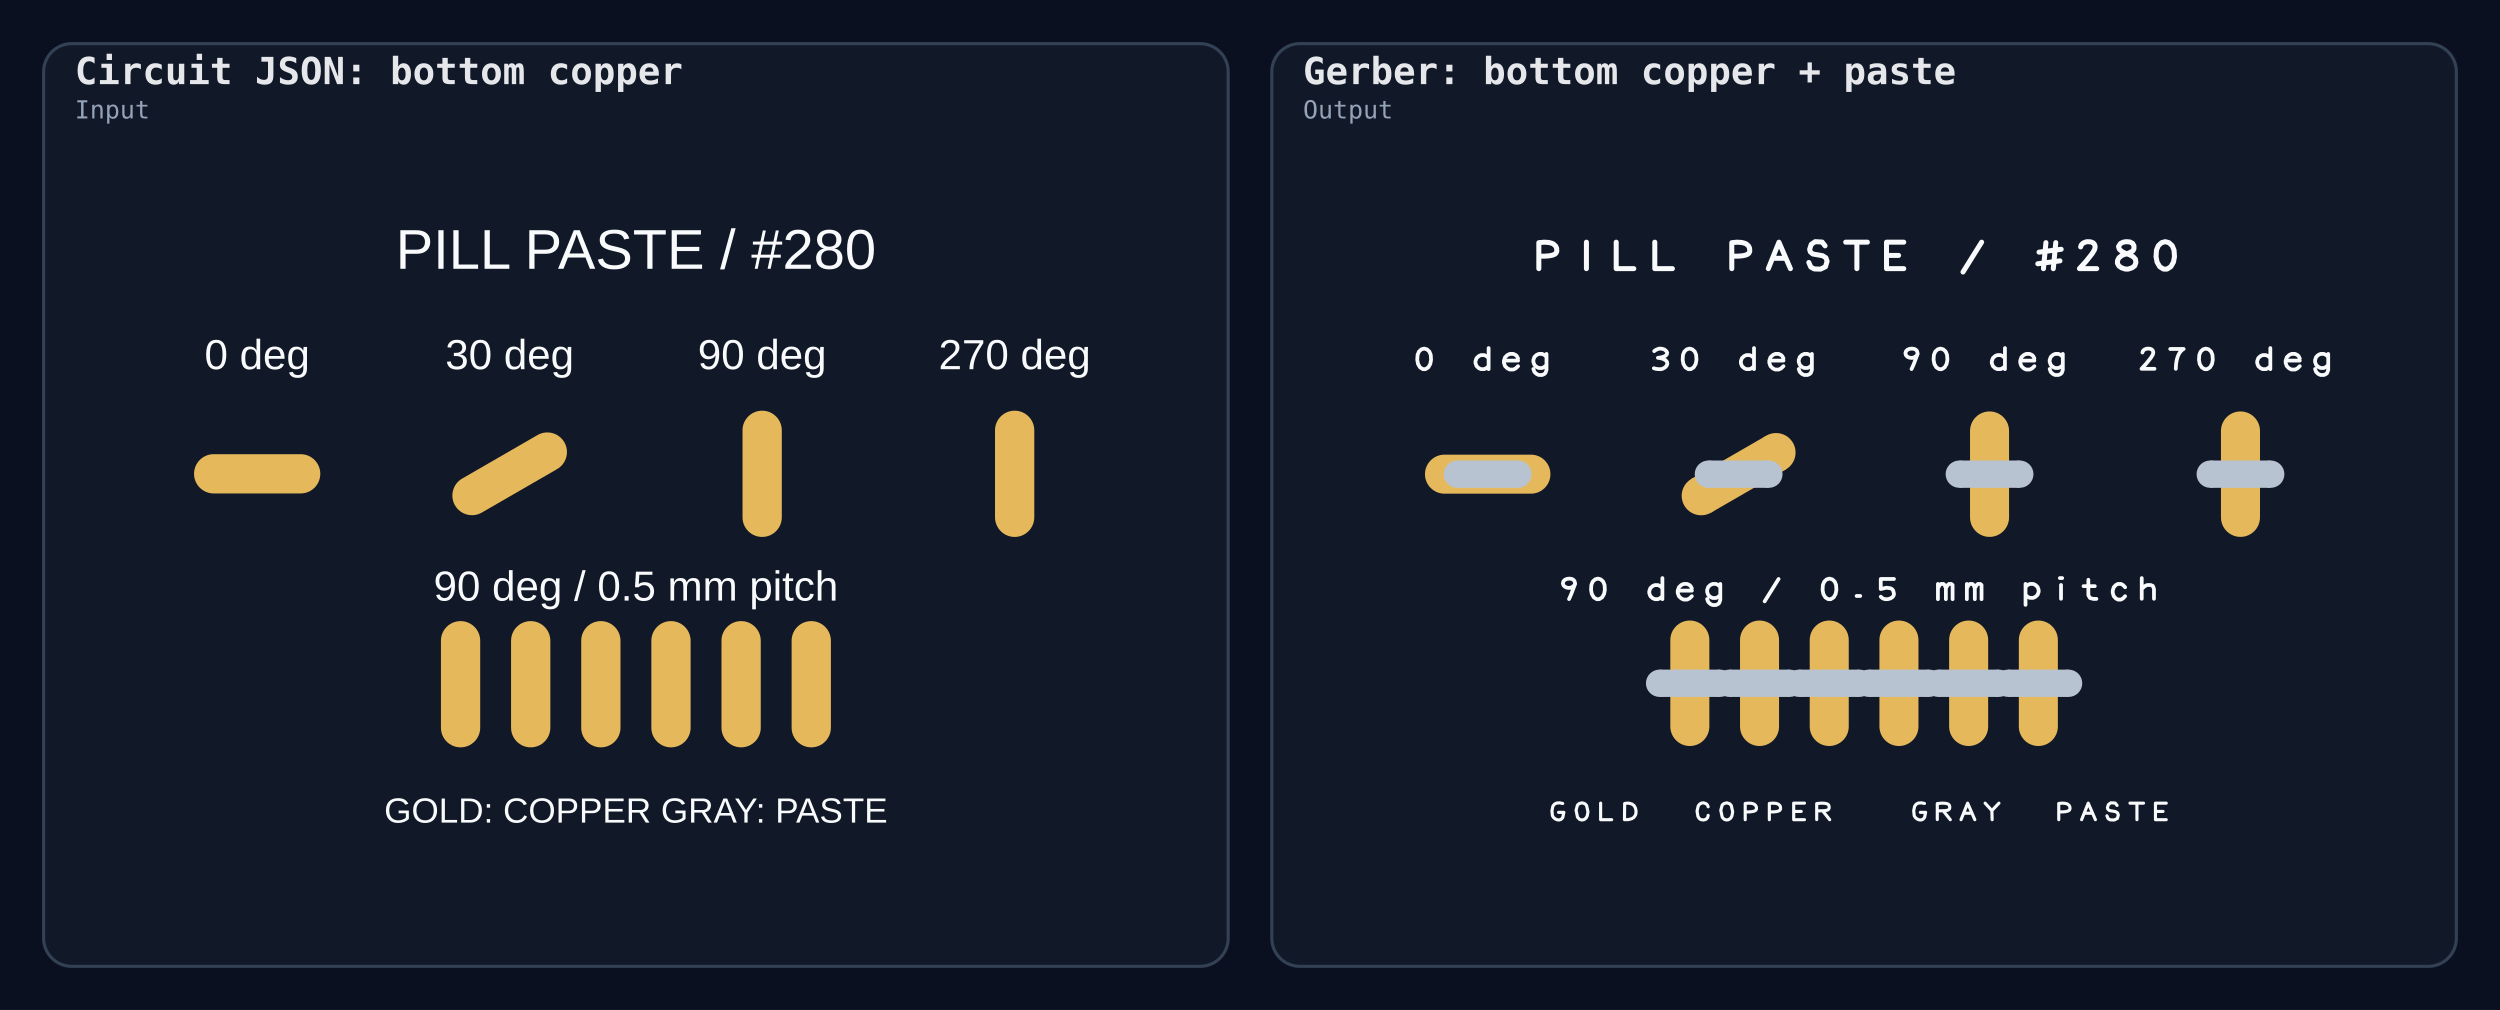
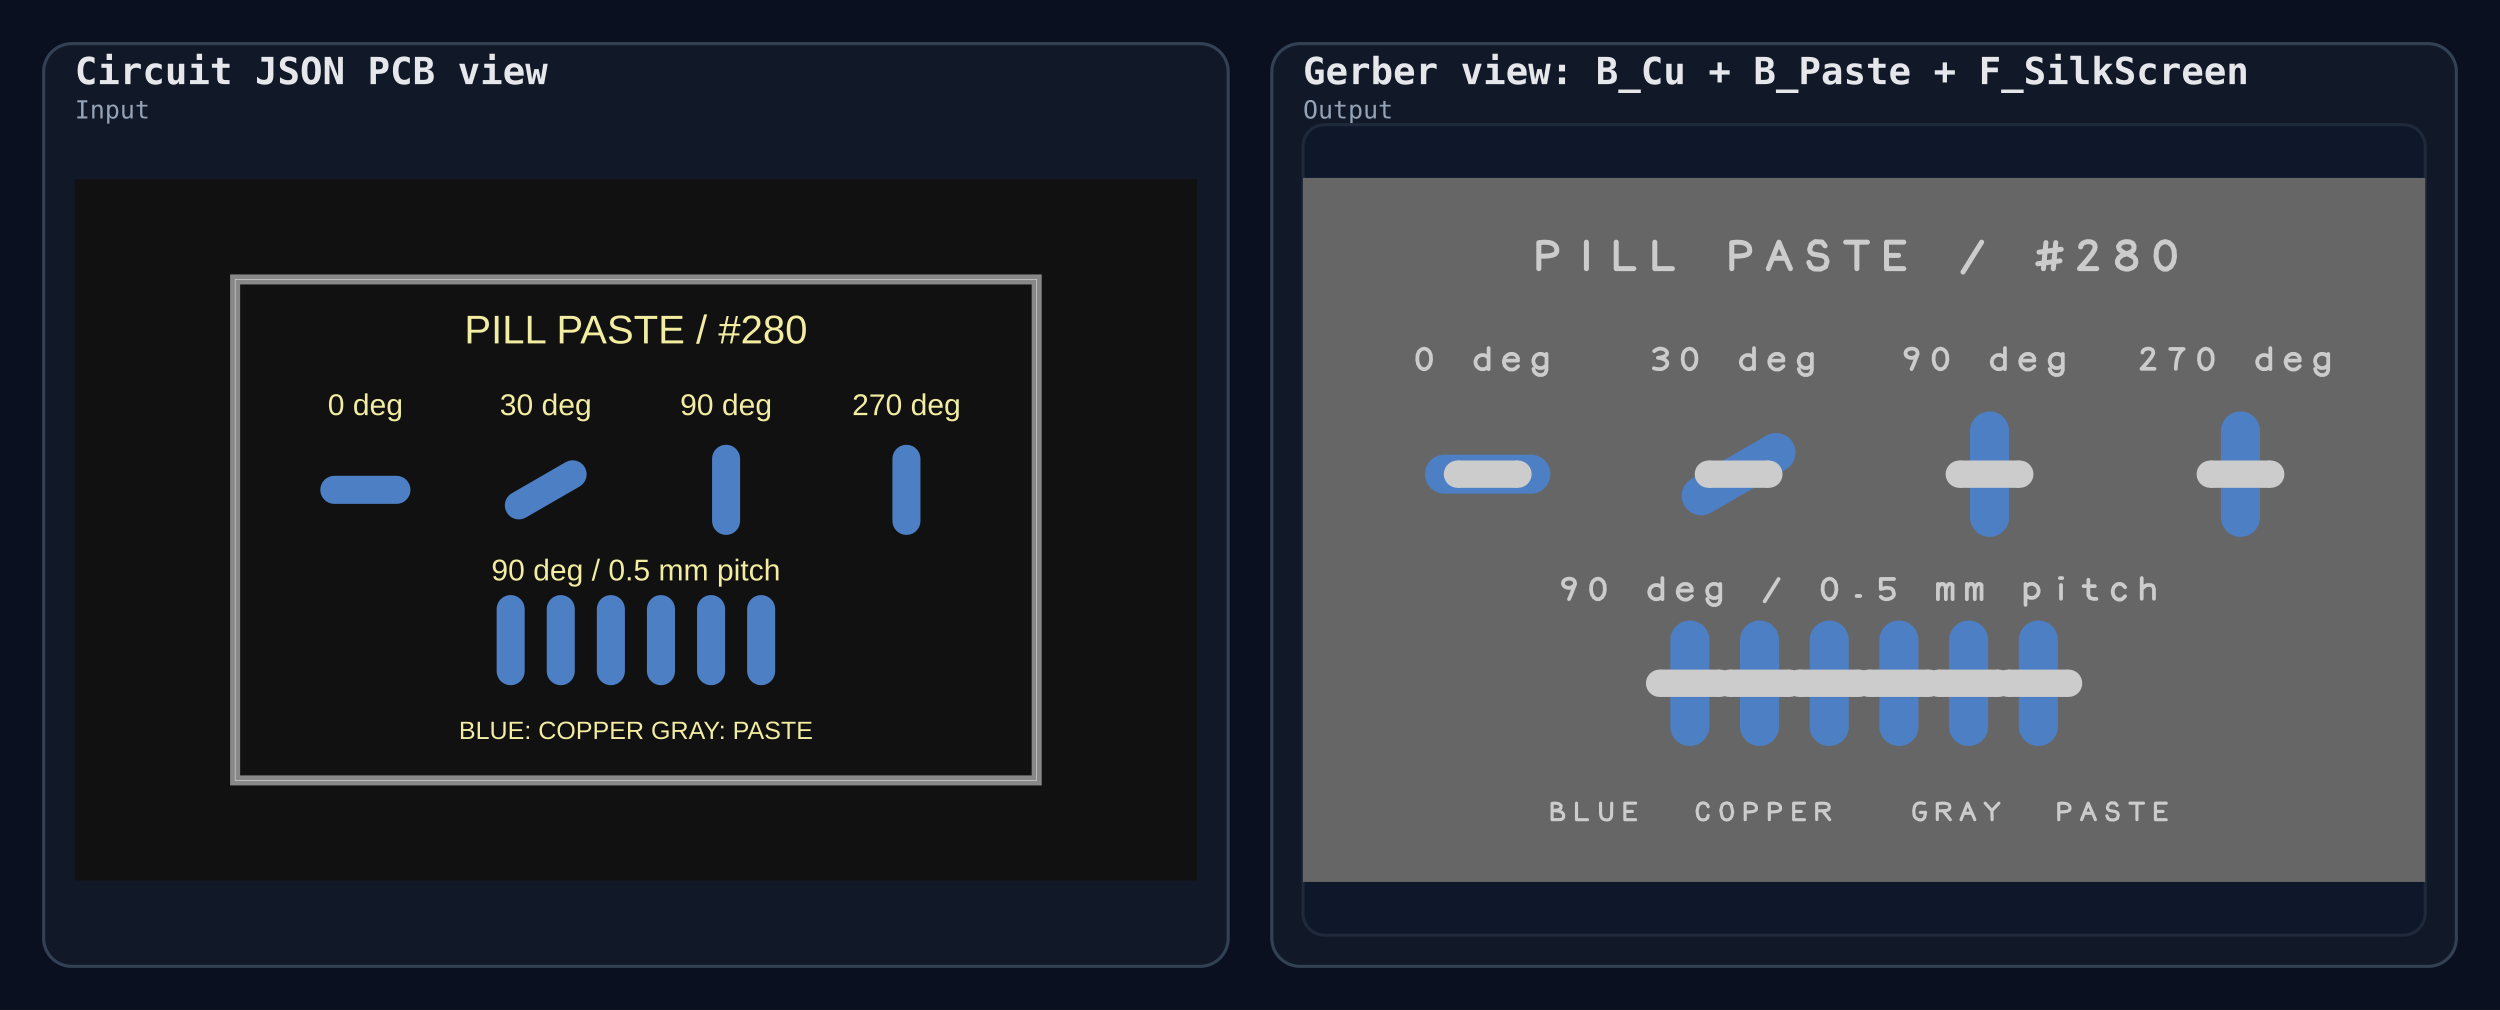
<svg xmlns="http://www.w3.org/2000/svg" xmlns:xlink="http://www.w3.org/1999/xlink" version="1.1" viewBox="0 0 1604 648" width="1604" height="648">
  <defs>
-     <style>.snapshot-label { font: 600 24px ui-monospace, SFMono-Regular, Menlo, monospace; fill: #e5e7eb; }.snapshot-subtitle { font: 500 16px ui-monospace, SFMono-Regular, Menlo, monospace; fill: #94a3b8; }</style>
+     <style>.snapshot-label { font: 600 24px ui-monospace, SFMono-Regular, Menlo, monospace; fill: #e5e7eb; }.snapshot-subtitle { font: 500 16px ui-monospace, SFMono-Regular, Menlo, monospace; fill: #94a3b8; }.snapshot-message { font: 500 21px ui-monospace, SFMono-Regular, Menlo, monospace; fill: #f8fafc; }</style>
  </defs>
  <rect x="0" y="0" width="1604" height="648" fill="#0b1020" />
  <rect x="28" y="28" width="760" height="592" rx="18" fill="#111827" stroke="#334155" stroke-width="2" />
  <rect x="816" y="28" width="760" height="592" rx="18" fill="#111827" stroke="#334155" stroke-width="2" />
-   <text x="48" y="54" class="snapshot-label">Circuit JSON: bottom copper</text>
-   <text x="836" y="54" class="snapshot-label">Gerber: bottom copper + paste</text>
+   <text x="48" y="54" class="snapshot-label">Circuit JSON PCB view</text>
+   <text x="836" y="54" class="snapshot-label">Gerber view: B_Cu + B_Paste + F_SilkScreen</text>
  <text x="48" y="76" class="snapshot-subtitle">Input</text>
  <text x="836" y="76" class="snapshot-subtitle">Output</text>
  <svg x="48" y="80" width="720" height="520" preserveAspectRatio="xMidYMid meet" viewBox="0 0 800 500">
    <style />
-     <rect class="boundary" x="0" y="0" fill="#111827" width="800" height="500" data-type="pcb_background" data-pcb-layer="global" />
-     <rect class="pcb-pad" fill="#e6b85c" x="85" y="196" width="90" height="28" rx="14" ry="14" data-type="pcb_smtpad" data-pcb-layer="bottom" />
-     <rect class="pcb-pad" fill="#e6b85c" x="-45" y="-14" width="90" height="28" rx="14" ry="14" data-type="pcb_smtpad" data-pcb-layer="bottom" transform="translate(310 210) rotate(-30)" />
-     <rect class="pcb-pad" fill="#e6b85c" x="-45" y="-14" width="90" height="28" rx="14" ry="14" data-type="pcb_smtpad" data-pcb-layer="bottom" transform="translate(490 210) rotate(-90)" />
-     <rect class="pcb-pad" fill="#e6b85c" x="-45" y="-14" width="90" height="28" rx="14" ry="14" data-type="pcb_smtpad" data-pcb-layer="bottom" transform="translate(670 210) rotate(-270)" />
-     <rect class="pcb-pad" fill="#e6b85c" x="-45" y="-14" width="90" height="28" rx="14" ry="14" data-type="pcb_smtpad" data-pcb-layer="bottom" transform="translate(275 360) rotate(-90)" />
-     <rect class="pcb-pad" fill="#e6b85c" x="-45" y="-14" width="90" height="28" rx="14" ry="14" data-type="pcb_smtpad" data-pcb-layer="bottom" transform="translate(325 360) rotate(-90)" />
-     <rect class="pcb-pad" fill="#e6b85c" x="-45" y="-14" width="90" height="28" rx="14" ry="14" data-type="pcb_smtpad" data-pcb-layer="bottom" transform="translate(375 360) rotate(-90)" />
-     <rect class="pcb-pad" fill="#e6b85c" x="-45" y="-14" width="90" height="28" rx="14" ry="14" data-type="pcb_smtpad" data-pcb-layer="bottom" transform="translate(425 360) rotate(-90)" />
-     <rect class="pcb-pad" fill="#e6b85c" x="-45" y="-14" width="90" height="28" rx="14" ry="14" data-type="pcb_smtpad" data-pcb-layer="bottom" transform="translate(475 360) rotate(-90)" />
-     <rect class="pcb-pad" fill="#e6b85c" x="-45" y="-14" width="90" height="28" rx="14" ry="14" data-type="pcb_smtpad" data-pcb-layer="bottom" transform="translate(525 360) rotate(-90)" />
-     <text x="0" y="0" dx="0" dy="0" fill="#f8fafc" font-family="Arial, sans-serif" font-size="40" text-anchor="middle" dominant-baseline="central" transform="matrix(1,0,0,1,400,50)" class="pcb-silkscreen-text pcb-silkscreen-top" data-pcb-silkscreen-text-id="null" stroke="none" data-type="pcb_silkscreen_text" data-pcb-layer="top">PILL PASTE / #280</text>
-     <text x="0" y="0" dx="0" dy="0" fill="#f8fafc" font-family="Arial, sans-serif" font-size="25" text-anchor="middle" dominant-baseline="central" transform="matrix(1,0,0,1,400,450)" class="pcb-silkscreen-text pcb-silkscreen-top" data-pcb-silkscreen-text-id="null" stroke="none" data-type="pcb_silkscreen_text" data-pcb-layer="top">GOLD: COPPER   GRAY: PASTE</text>
-     <text x="0" y="0" dx="0" dy="0" fill="#f8fafc" font-family="Arial, sans-serif" font-size="30" text-anchor="middle" dominant-baseline="central" transform="matrix(1,0,0,1,130,125)" class="pcb-silkscreen-text pcb-silkscreen-top" data-pcb-silkscreen-text-id="null" stroke="none" data-type="pcb_silkscreen_text" data-pcb-layer="top">0 deg</text>
-     <text x="0" y="0" dx="0" dy="0" fill="#f8fafc" font-family="Arial, sans-serif" font-size="30" text-anchor="middle" dominant-baseline="central" transform="matrix(1,0,0,1,310,125)" class="pcb-silkscreen-text pcb-silkscreen-top" data-pcb-silkscreen-text-id="null" stroke="none" data-type="pcb_silkscreen_text" data-pcb-layer="top">30 deg</text>
-     <text x="0" y="0" dx="0" dy="0" fill="#f8fafc" font-family="Arial, sans-serif" font-size="30" text-anchor="middle" dominant-baseline="central" transform="matrix(1,0,0,1,490,125)" class="pcb-silkscreen-text pcb-silkscreen-top" data-pcb-silkscreen-text-id="null" stroke="none" data-type="pcb_silkscreen_text" data-pcb-layer="top">90 deg</text>
-     <text x="0" y="0" dx="0" dy="0" fill="#f8fafc" font-family="Arial, sans-serif" font-size="30" text-anchor="middle" dominant-baseline="central" transform="matrix(1,0,0,1,670,125)" class="pcb-silkscreen-text pcb-silkscreen-top" data-pcb-silkscreen-text-id="null" stroke="none" data-type="pcb_silkscreen_text" data-pcb-layer="top">270 deg</text>
-     <text x="0" y="0" dx="0" dy="0" fill="#f8fafc" font-family="Arial, sans-serif" font-size="30" text-anchor="middle" dominant-baseline="central" transform="matrix(1,0,0,1,400,290)" class="pcb-silkscreen-text pcb-silkscreen-top" data-pcb-silkscreen-text-id="null" stroke="none" data-type="pcb_silkscreen_text" data-pcb-layer="top">90 deg / 0.5 mm pitch</text>
+     <rect class="boundary" x="0" y="0" fill="#111111" width="800" height="500" data-type="pcb_background" data-pcb-layer="global" />
+     <rect class="pcb-boundary" fill="none" stroke="#fff" stroke-width="0.3" x="114.286" y="71.429" width="571.429" height="357.143" data-type="pcb_boundary" data-pcb-layer="global" />
+     <path class="pcb-board" d="M 114.286 428.571 L 685.714 428.571 L 685.714 71.429 L 114.286 71.429 Z" fill="none" stroke="rgba(255, 255, 255, 0.5)" stroke-width="7.143" data-type="pcb_board" data-pcb-layer="board" />
+     <rect class="pcb-pad" fill="rgb(77, 127, 196)" x="175" y="211.429" width="64.286" height="20" rx="10" ry="10" data-type="pcb_smtpad" data-pcb-layer="bottom" />
+     <rect class="pcb-pad" fill="rgb(77, 127, 196)" x="-32.143" y="-10" width="64.286" height="20" rx="10" ry="10" data-type="pcb_smtpad" data-pcb-layer="bottom" transform="translate(335.7143 221.4286) rotate(-30)" />
+     <rect class="pcb-pad" fill="rgb(77, 127, 196)" x="-32.143" y="-10" width="64.286" height="20" rx="10" ry="10" data-type="pcb_smtpad" data-pcb-layer="bottom" transform="translate(464.2857 221.4286) rotate(-90)" />
+     <rect class="pcb-pad" fill="rgb(77, 127, 196)" x="-32.143" y="-10" width="64.286" height="20" rx="10" ry="10" data-type="pcb_smtpad" data-pcb-layer="bottom" transform="translate(592.8571 221.4286) rotate(-270)" />
+     <rect class="pcb-pad" fill="rgb(77, 127, 196)" x="-32.143" y="-10" width="64.286" height="20" rx="10" ry="10" data-type="pcb_smtpad" data-pcb-layer="bottom" transform="translate(310.7143 328.5714) rotate(-90)" />
+     <rect class="pcb-pad" fill="rgb(77, 127, 196)" x="-32.143" y="-10" width="64.286" height="20" rx="10" ry="10" data-type="pcb_smtpad" data-pcb-layer="bottom" transform="translate(346.4286 328.5714) rotate(-90)" />
+     <rect class="pcb-pad" fill="rgb(77, 127, 196)" x="-32.143" y="-10" width="64.286" height="20" rx="10" ry="10" data-type="pcb_smtpad" data-pcb-layer="bottom" transform="translate(382.1429 328.5714) rotate(-90)" />
+     <rect class="pcb-pad" fill="rgb(77, 127, 196)" x="-32.143" y="-10" width="64.286" height="20" rx="10" ry="10" data-type="pcb_smtpad" data-pcb-layer="bottom" transform="translate(417.8571 328.5714) rotate(-90)" />
+     <rect class="pcb-pad" fill="rgb(77, 127, 196)" x="-32.143" y="-10" width="64.286" height="20" rx="10" ry="10" data-type="pcb_smtpad" data-pcb-layer="bottom" transform="translate(453.5714 328.5714) rotate(-90)" />
+     <rect class="pcb-pad" fill="rgb(77, 127, 196)" x="-32.143" y="-10" width="64.286" height="20" rx="10" ry="10" data-type="pcb_smtpad" data-pcb-layer="bottom" transform="translate(489.2857 328.5714) rotate(-90)" />
+     <text x="0" y="0" dx="0" dy="0" fill="#f2eda1" font-family="Arial, sans-serif" font-size="28.571" text-anchor="middle" dominant-baseline="central" transform="matrix(1,0,0,1,400,107.1429)" class="pcb-silkscreen-text pcb-silkscreen-top" data-pcb-silkscreen-text-id="null" stroke="none" data-type="pcb_silkscreen_text" data-pcb-layer="top">PILL PASTE / #280</text>
+     <text x="0" y="0" dx="0" dy="0" fill="#f2eda1" font-family="Arial, sans-serif" font-size="17.857" text-anchor="middle" dominant-baseline="central" transform="matrix(1,0,0,1,400,392.8571)" class="pcb-silkscreen-text pcb-silkscreen-top" data-pcb-silkscreen-text-id="null" stroke="none" data-type="pcb_silkscreen_text" data-pcb-layer="top">BLUE: COPPER   GRAY: PASTE</text>
+     <text x="0" y="0" dx="0" dy="0" fill="#f2eda1" font-family="Arial, sans-serif" font-size="21.429" text-anchor="middle" dominant-baseline="central" transform="matrix(1,0,0,1,207.1429,160.7143)" class="pcb-silkscreen-text pcb-silkscreen-top" data-pcb-silkscreen-text-id="null" stroke="none" data-type="pcb_silkscreen_text" data-pcb-layer="top">0 deg</text>
+     <text x="0" y="0" dx="0" dy="0" fill="#f2eda1" font-family="Arial, sans-serif" font-size="21.429" text-anchor="middle" dominant-baseline="central" transform="matrix(1,0,0,1,335.7143,160.7143)" class="pcb-silkscreen-text pcb-silkscreen-top" data-pcb-silkscreen-text-id="null" stroke="none" data-type="pcb_silkscreen_text" data-pcb-layer="top">30 deg</text>
+     <text x="0" y="0" dx="0" dy="0" fill="#f2eda1" font-family="Arial, sans-serif" font-size="21.429" text-anchor="middle" dominant-baseline="central" transform="matrix(1,0,0,1,464.2857,160.7143)" class="pcb-silkscreen-text pcb-silkscreen-top" data-pcb-silkscreen-text-id="null" stroke="none" data-type="pcb_silkscreen_text" data-pcb-layer="top">90 deg</text>
+     <text x="0" y="0" dx="0" dy="0" fill="#f2eda1" font-family="Arial, sans-serif" font-size="21.429" text-anchor="middle" dominant-baseline="central" transform="matrix(1,0,0,1,592.8571,160.7143)" class="pcb-silkscreen-text pcb-silkscreen-top" data-pcb-silkscreen-text-id="null" stroke="none" data-type="pcb_silkscreen_text" data-pcb-layer="top">270 deg</text>
+     <text x="0" y="0" dx="0" dy="0" fill="#f2eda1" font-family="Arial, sans-serif" font-size="21.429" text-anchor="middle" dominant-baseline="central" transform="matrix(1,0,0,1,400,278.5714)" class="pcb-silkscreen-text pcb-silkscreen-top" data-pcb-silkscreen-text-id="null" stroke="none" data-type="pcb_silkscreen_text" data-pcb-layer="top">90 deg / 0.5 mm pitch</text>
  </svg>
+   <rect x="836" y="80" width="720" height="520" rx="14" fill="#0f172a" stroke="#1e293b" stroke-width="2" />
  <svg x="836" y="80" width="720" height="520" preserveAspectRatio="xMidYMid meet" viewBox="-4025 -2525 8050 5050" version="1.1" stroke-linecap="round" stroke-linejoin="round" stroke-width="0" fill-rule="evenodd">
    <defs>
      <rect x="-450" y="-140" width="900" height="280" rx="140" ry="140" id="rotated-pill-paste-280-bottom-B_Cu_pad-13" />
      <g id="rotated-pill-paste-280-bottom-B_Cu_pad-14">
        <polygon points="-198.468,-276.244 338.468,33.756 198.468,276.244 -338.468,-33.756" />
        <circle cx="-268.468" cy="-155" r="140" />
        <circle cx="268.468" cy="155" r="140" />
      </g>
      <rect x="-140" y="-450" width="280" height="900" rx="140" ry="140" id="rotated-pill-paste-280-bottom-B_Cu_pad-15" />
      <g id="rotated-pill-paste-280-bottom-B_Paste_pad-16">
        <rect x="-217" y="-98" width="434" height="196" />
        <circle cx="-217" cy="0" r="98" />
        <circle cx="217" cy="0" r="98" />
      </g>
    </defs>
-     <rect x="-4025" y="-2525" width="8050" height="5050" fill="#111827" />
+     <rect x="-4025" y="-2525" width="8050" height="5050" fill="#666666" />
    <g transform="scale(1,-1)">
-       <g id="rotated-pill-paste-280-bottom-B_Cu" fill="#e6b85c" stroke="#e6b85c">
+       <g id="rotated-pill-paste-280-bottom-B_Cu" fill="#4d7fc4" stroke="#4d7fc4">
        <use xlink:href="#rotated-pill-paste-280-bottom-B_Cu_pad-13" x="-2700" y="400" />
        <use xlink:href="#rotated-pill-paste-280-bottom-B_Cu_pad-14" x="-900" y="400" />
        <use xlink:href="#rotated-pill-paste-280-bottom-B_Cu_pad-15" x="900" y="400" />
        <use xlink:href="#rotated-pill-paste-280-bottom-B_Cu_pad-15" x="2700" y="400" />
        <use xlink:href="#rotated-pill-paste-280-bottom-B_Cu_pad-15" x="-1250" y="-1100" />
        <use xlink:href="#rotated-pill-paste-280-bottom-B_Cu_pad-15" x="-750" y="-1100" />
        <use xlink:href="#rotated-pill-paste-280-bottom-B_Cu_pad-15" x="-250" y="-1100" />
        <use xlink:href="#rotated-pill-paste-280-bottom-B_Cu_pad-15" x="250" y="-1100" />
        <use xlink:href="#rotated-pill-paste-280-bottom-B_Cu_pad-15" x="750" y="-1100" />
        <use xlink:href="#rotated-pill-paste-280-bottom-B_Cu_pad-15" x="1250" y="-1100" />
      </g>
-       <g id="rotated-pill-paste-280-bottom-B_Paste" fill="#b8c3d1" stroke="#b8c3d1">
+       <g id="rotated-pill-paste-280-bottom-B_Paste" fill="#cccccc" stroke="#cccccc">
        <use xlink:href="#rotated-pill-paste-280-bottom-B_Paste_pad-16" x="-2700" y="400" />
        <use xlink:href="#rotated-pill-paste-280-bottom-B_Paste_pad-16" x="-900" y="400" />
        <use xlink:href="#rotated-pill-paste-280-bottom-B_Paste_pad-16" x="900" y="400" />
        <use xlink:href="#rotated-pill-paste-280-bottom-B_Paste_pad-16" x="2700" y="400" />
        <use xlink:href="#rotated-pill-paste-280-bottom-B_Paste_pad-16" x="-1250" y="-1100" />
        <use xlink:href="#rotated-pill-paste-280-bottom-B_Paste_pad-16" x="-750" y="-1100" />
        <use xlink:href="#rotated-pill-paste-280-bottom-B_Paste_pad-16" x="-250" y="-1100" />
        <use xlink:href="#rotated-pill-paste-280-bottom-B_Paste_pad-16" x="250" y="-1100" />
        <use xlink:href="#rotated-pill-paste-280-bottom-B_Paste_pad-16" x="750" y="-1100" />
        <use xlink:href="#rotated-pill-paste-280-bottom-B_Paste_pad-16" x="1250" y="-1100" />
      </g>
-       <g id="rotated-pill-paste-280-bottom-F_SilkScreen" fill="#f8fafc" stroke="#f8fafc">
+       <g id="rotated-pill-paste-280-bottom-F_SilkScreen" fill="#cccccc" stroke="#cccccc">
        <path d="M -2333.221 1874.288 -2333.221 2060.539 -2295.006 2064.121 -2260.819 2061.882 -2238.59 2055.856 -2228.651 2050.986 -2212.798 2036.7 -2205.754 2021.356 -2204.158 1998.925 -2210.475 1984.823 -2220.334 1977.028 -2236.055 1970.778 -2258.792 1966.296 -2289.693 1963.805 -2329.914 1963.528 M -1991.869 2064.121 -1991.869 1874.288 M -1778.212 2064.121 -1778.212 1874.288 -1651.884 1874.288 M -1501.391 2064.121 -1501.391 1874.288 -1375.063 1874.288 M -949.117 1874.288 -949.117 2060.539 -910.902 2064.121 -876.715 2061.882 -854.486 2055.856 -844.547 2050.986 -828.694 2036.7 -821.65 2021.356 -820.054 1998.925 -826.371 1984.823 -836.23 1977.028 -851.951 1970.778 -874.688 1966.296 -905.589 1963.805 -945.81 1963.528 M -686.993 1874.288 -610.802 2064.121 -528.536 1874.288 M -648.567 1948.334 -570.659 1948.334 M -279.981 2037.987 -301.1 2065.106 -351.159 2067.812 -379.217 2048.282 -390.672 2012.449 -385.928 1994.756 -368.176 1979.474 -297.833 1967.151 -274.168 1952.584 -265.387 1927.389 -276.954 1887.985 -312.284 1870.86 -357.709 1872.135 -382.552 1886.029 -396.501 1918.706 M -131.985 2064.121 23.738 2064.121 M -51.811 2064.121 -51.811 1874.288 M 160.832 2064.121 160.832 1874.288 M 160.832 2064.121 284.563 2064.121 M 160.832 1969.205 247.444 1969.205 M 160.832 1874.288 284.563 1874.288 M 709.552 1850.13 843.126 2064.121 M 1304.376 2060.976 1286.718 1874.069 M 1375.01 2060.976 1357.352 1874.069 M 1254.933 1992.449 1413.858 2013.217 M 1246.104 1909.375 1405.029 1930.144 M 1553.429 2030.206 1557.688 2044.158 1570.274 2057.17 1590.901 2065.993 1604.139 2067.812 1627.044 2066.136 1644.226 2058.603 1653.621 2047.05 1656.996 2033.624 1656.772 2024.694 1652.739 2009.746 1635.234 1980.683 1591.152 1925.397 1544.8 1874.547 1668.804 1874.547 M 1879.628 2067.812 1858.327 2063.946 1838.927 2054.426 1825.234 2033.005 1830.559 2013.964 1846.535 1999.386 1863.272 1988.973 1905.114 1973.502 1930.98 1959.222 1946.576 1942.263 1950 1918.165 1941.251 1894.661 1922.231 1880.381 1894.463 1870.86 1873.162 1871.455 1848.056 1879.786 1827.896 1893.174 1817.245 1912.809 1818.006 1932.446 1827.896 1952.081 1849.958 1969.635 1872.021 1977.37 1899.789 1986.295 1927.176 2000.874 1935.545 2014.857 1935.925 2038.36 1926.416 2055.318 1907.016 2065.731 1879.628 2067.812 M 2160.443 2067.812 2134.002 2060.652 2110.328 2038.834 2097.414 2007.157 2094.34 1960.178 2101.719 1920.791 2120.781 1888.15 2148.145 1870.86 2172.741 1870.86 2200.106 1888.15 2219.168 1920.791 2226.547 1960.178 2223.473 2007.157 2210.559 2038.834 2186.885 2060.652 2160.443 2067.812" fill="none" stroke-width="36" />
-         <path d="M -2162.013 -1962.365 -2183.61 -1957.617 -2206.431 -1959.513 -2221.068 -1967.099 -2232.622 -1982.17 -2239.3 -2014.707 -2235.737 -2049.968 -2228.018 -2062.684 -2216.103 -2072.928 -2201.743 -2079.378 -2186.682 -2080.712 -2172.668 -2075.608 -2161.448 -2062.744 -2153.679 -2026.007 -2191.49 -2025.923 M -2025.88 -2080.712 -2041.431 -2075.874 -2055.646 -2061.154 -2066.158 -2011.19 -2056.145 -1973.795 -2043.86 -1963.144 -2022.588 -1957.617 -2002.562 -1964.251 -1990.836 -1976.376 -1980.794 -2021.926 -1985.792 -2050.684 -1994.698 -2067.304 -2010.516 -2078.625 -2025.88 -2080.712 M -1889.941 -1959.924 -1889.941 -2078.57 -1810.986 -2078.57 M -1718.851 -2078.57 -1717.558 -1962.389 -1700.167 -1959.924 -1686.844 -1960.211 -1665.203 -1966.064 -1649.199 -1978.703 -1640.049 -1995.722 -1636.402 -2013.369 -1636.05 -2026.655 -1637.719 -2038.042 -1641.132 -2047.673 -1652.089 -2062.247 -1666.718 -2071.524 -1690.719 -2078.026 -1718.851 -2078.57 M -1118.507 -1985.973 -1123.867 -1972.909 -1133.699 -1963.66 -1152.321 -1957.617 -1166.081 -1959.462 -1178.207 -1965.656 -1190.048 -1979.951 -1198.316 -2017.473 -1191.828 -2055.192 -1182.149 -2070.382 -1172.086 -2077.49 -1152.483 -2080.712 -1135.398 -2076.594 -1122.748 -2064.575 -1118.507 -2047.611 M -987.802 -2080.712 -1003.353 -2075.874 -1017.568 -2061.154 -1028.08 -2011.19 -1018.067 -1973.795 -1005.782 -1963.144 -984.51 -1957.617 -964.484 -1964.251 -952.758 -1976.376 -942.716 -2021.926 -947.714 -2050.684 -956.62 -2067.304 -972.438 -2078.625 -987.802 -2080.712 M -852.718 -2078.57 -852.718 -1962.163 -828.833 -1959.924 -807.467 -1961.324 -793.573 -1965.09 -787.361 -1968.134 -777.454 -1977.063 -773.051 -1986.652 -772.053 -2000.672 -776.002 -2009.486 -782.163 -2014.358 -791.989 -2018.264 -806.199 -2021.065 -825.513 -2022.622 -850.651 -2022.795 M -679.705 -2078.57 -679.705 -1962.163 -655.82 -1959.924 -634.454 -1961.324 -620.56 -1965.09 -614.348 -1968.134 -604.441 -1977.063 -600.038 -1986.652 -599.04 -2000.672 -602.989 -2009.486 -609.15 -2014.358 -618.976 -2018.264 -633.186 -2021.065 -652.5 -2022.622 -677.638 -2022.795 M -505.025 -1959.924 -505.025 -2078.57 M -505.025 -1959.924 -427.694 -1959.924 M -505.025 -2019.247 -450.893 -2019.247 M -505.025 -2078.57 -427.694 -2078.57 M -339.916 -2077.72 -339.916 -1962.997 -306.279 -1959.924 -282.669 -1960.952 -268.427 -1964.109 -262.438 -1966.682 -257.509 -1970.032 -253.868 -1974.243 -250.657 -1985.661 -250.959 -1995.786 -254.245 -2003.118 -260.143 -2008.141 -268.28 -2011.34 -283.867 -2013.779 -337.687 -2015.685 M -292.992 -2020.529 -246.777 -2078.57 M 433.182 -1962.365 411.585 -1957.617 388.764 -1959.513 374.127 -1967.099 362.573 -1982.17 355.895 -2014.707 359.458 -2049.968 367.177 -2062.684 379.092 -2072.928 393.452 -2079.378 408.513 -2080.712 422.527 -2075.608 433.747 -2062.744 441.516 -2026.007 403.705 -2025.923 M 525.149 -2077.72 525.149 -1962.997 558.786 -1959.924 582.396 -1960.952 596.638 -1964.109 602.627 -1966.682 607.556 -1970.032 611.197 -1974.243 614.408 -1985.661 614.106 -1995.786 610.82 -2003.118 604.922 -2008.141 596.785 -2011.34 581.198 -2013.779 527.378 -2015.685 M 572.073 -2020.529 618.288 -2078.57 M 695.214 -2078.57 742.833 -1959.924 794.25 -2078.57 M 719.23 -2032.291 767.923 -2032.291 M 868.227 -1959.924 916.363 -2012.974 M 967.263 -1960.093 916.682 -2013.31 918.488 -2078.57 M 1396.451 -2078.57 1396.451 -1962.163 1420.336 -1959.924 1441.702 -1961.324 1455.596 -1965.09 1461.808 -1968.134 1471.715 -1977.063 1476.118 -1986.652 1477.116 -2000.672 1473.167 -2009.486 1467.006 -2014.358 1457.18 -2018.264 1442.97 -2021.065 1423.656 -2022.622 1398.518 -2022.795 M 1560.279 -2078.57 1607.898 -1959.924 1659.315 -2078.57 M 1584.295 -2032.291 1632.988 -2032.291 M 1814.661 -1976.258 1801.462 -1959.308 1770.175 -1957.617 1752.639 -1969.824 1745.48 -1992.219 1748.445 -2003.277 1759.539 -2012.829 1803.504 -2020.531 1818.294 -2029.635 1823.782 -2045.382 1816.553 -2070.01 1794.472 -2080.712 1766.081 -2079.916 1750.554 -2071.232 1741.837 -2050.808 M 1907.159 -1959.924 2004.486 -1959.924 M 1957.268 -1959.924 1957.268 -2078.57 M 2090.17 -1959.924 2090.17 -2078.57 M 2090.17 -1959.924 2167.501 -1959.924 M 2090.17 -2019.247 2144.302 -2019.247 M 2090.17 -2078.57 2167.501 -2078.57" fill="none" stroke-width="22.5" />
+         <path d="M -2237.975 -2078.57 -2237.975 -1961.317 -2212.532 -1959.924 -2189.234 -1964.019 -2173.538 -1977.761 -2175.98 -1997.853 -2194.449 -2008.604 -2234.342 -2013.218 -2195.553 -2015.651 -2167.116 -2025.805 -2155.004 -2041.415 -2155.999 -2061.604 -2161.451 -2070.522 -2175.048 -2077.77 -2237.975 -2078.57 M -2062.954 -1959.924 -2062.954 -2078.57 -1983.999 -2078.57 M -1890.539 -1959.924 -1890.354 -2026.053 -1889.078 -2044.042 -1885.814 -2057.367 -1879.555 -2067.503 -1871.368 -2074.204 -1859.137 -2079.044 -1843.703 -2080.874 -1832.871 -2079.042 -1823.987 -2074.215 -1818.67 -2068.56 -1816.388 -2064.843 -1812.896 -2055.365 -1811.266 -2042.81 -1810.388 -1960.103 M -1716.116 -1959.924 -1716.116 -2078.57 M -1716.116 -1959.924 -1638.785 -1959.924 M -1716.116 -2019.247 -1661.984 -2019.247 M -1716.116 -2078.57 -1638.785 -2078.57 M -1118.507 -1985.973 -1123.867 -1972.909 -1133.699 -1963.66 -1152.321 -1957.617 -1166.081 -1959.462 -1178.207 -1965.656 -1190.048 -1979.951 -1198.316 -2017.473 -1191.828 -2055.192 -1182.149 -2070.382 -1172.086 -2077.49 -1152.483 -2080.712 -1135.398 -2076.594 -1122.748 -2064.575 -1118.507 -2047.611 M -987.802 -2080.712 -1003.353 -2075.874 -1017.568 -2061.154 -1028.08 -2011.19 -1018.067 -1973.795 -1005.782 -1963.144 -984.51 -1957.617 -964.484 -1964.251 -952.758 -1976.376 -942.716 -2021.926 -947.714 -2050.684 -956.62 -2067.304 -972.438 -2078.625 -987.802 -2080.712 M -852.718 -2078.57 -852.718 -1962.163 -828.833 -1959.924 -807.467 -1961.324 -793.573 -1965.09 -787.361 -1968.134 -777.454 -1977.063 -773.051 -1986.652 -772.053 -2000.672 -776.002 -2009.486 -782.163 -2014.358 -791.989 -2018.264 -806.199 -2021.065 -825.513 -2022.622 -850.651 -2022.795 M -679.705 -2078.57 -679.705 -1962.163 -655.82 -1959.924 -634.454 -1961.324 -620.56 -1965.09 -614.348 -1968.134 -604.441 -1977.063 -600.038 -1986.652 -599.04 -2000.672 -602.989 -2009.486 -609.15 -2014.358 -618.976 -2018.264 -633.186 -2021.065 -652.5 -2022.622 -677.638 -2022.795 M -505.025 -1959.924 -505.025 -2078.57 M -505.025 -1959.924 -427.694 -1959.924 M -505.025 -2019.247 -450.893 -2019.247 M -505.025 -2078.57 -427.694 -2078.57 M -339.916 -2077.72 -339.916 -1962.997 -306.279 -1959.924 -282.669 -1960.952 -268.427 -1964.109 -262.438 -1966.682 -257.509 -1970.032 -253.868 -1974.243 -250.657 -1985.661 -250.959 -1995.786 -254.245 -2003.118 -260.143 -2008.141 -268.28 -2011.34 -283.867 -2013.779 -337.687 -2015.685 M -292.992 -2020.529 -246.777 -2078.57 M 433.182 -1962.365 411.585 -1957.617 388.764 -1959.513 374.127 -1967.099 362.573 -1982.17 355.895 -2014.707 359.458 -2049.968 367.177 -2062.684 379.092 -2072.928 393.452 -2079.378 408.513 -2080.712 422.527 -2075.608 433.747 -2062.744 441.516 -2026.007 403.705 -2025.923 M 525.149 -2077.72 525.149 -1962.997 558.786 -1959.924 582.396 -1960.952 596.638 -1964.109 602.627 -1966.682 607.556 -1970.032 611.197 -1974.243 614.408 -1985.661 614.106 -1995.786 610.82 -2003.118 604.922 -2008.141 596.785 -2011.34 581.198 -2013.779 527.378 -2015.685 M 572.073 -2020.529 618.288 -2078.57 M 695.214 -2078.57 742.833 -1959.924 794.25 -2078.57 M 719.23 -2032.291 767.923 -2032.291 M 868.227 -1959.924 916.363 -2012.974 M 967.263 -1960.093 916.682 -2013.31 918.488 -2078.57 M 1396.451 -2078.57 1396.451 -1962.163 1420.336 -1959.924 1441.702 -1961.324 1455.596 -1965.09 1461.808 -1968.134 1471.715 -1977.063 1476.118 -1986.652 1477.116 -2000.672 1473.167 -2009.486 1467.006 -2014.358 1457.18 -2018.264 1442.97 -2021.065 1423.656 -2022.622 1398.518 -2022.795 M 1560.279 -2078.57 1607.898 -1959.924 1659.315 -2078.57 M 1584.295 -2032.291 1632.988 -2032.291 M 1814.661 -1976.258 1801.462 -1959.308 1770.175 -1957.617 1752.639 -1969.824 1745.48 -1992.219 1748.445 -2003.277 1759.539 -2012.829 1803.504 -2020.531 1818.294 -2029.635 1823.782 -2045.382 1816.553 -2070.01 1794.472 -2080.712 1766.081 -2079.916 1750.554 -2071.232 1741.837 -2050.808 M 1907.159 -1959.924 2004.486 -1959.924 M 1957.268 -1959.924 1957.268 -2078.57 M 2090.17 -1959.924 2090.17 -2078.57 M 2090.17 -1959.924 2167.501 -1959.924 M 2090.17 -2019.247 2144.302 -2019.247 M 2090.17 -2078.57 2167.501 -2078.57" fill="none" stroke-width="22.5" />
        <path d="M -3155.824 1300.859 -3175.654 1295.489 -3193.41 1279.126 -3203.095 1255.367 -3205.401 1220.134 -3199.867 1190.593 -3185.57 1166.113 -3165.047 1153.145 -3146.6 1153.145 -3126.077 1166.113 -3111.78 1190.593 -3106.246 1220.134 -3108.551 1255.367 -3118.236 1279.126 -3135.992 1295.489 -3155.824 1300.859 M -2693.475 1304.551 -2693.475 1153.403 M -2693.475 1232.625 -2709.259 1247.01 -2724.808 1254.099 -2748.367 1254.099 -2764.151 1247.01 -2779.935 1232.625 -2787.709 1210.944 -2787.709 1196.558 -2779.935 1175.085 -2764.151 1160.7 -2748.367 1153.403 -2724.808 1153.403 -2709.259 1160.7 -2693.475 1175.085 M -2583.682 1214.55 -2482.271 1214.55 M -2482.271 1230.571 -2490.638 1246.591 -2499.257 1254.718 -2515.99 1262.612 -2541.343 1262.612 -2558.329 1254.718 -2575.316 1238.697 -2583.682 1214.55 -2583.682 1198.529 -2575.316 1174.614 -2558.329 1158.593 -2541.343 1150.467 -2515.99 1150.467 -2499.257 1158.593 -2482.271 1174.614 M -2278.244 1262.612 -2278.244 1147.227 -2286.018 1125.697 -2294.028 1118.381 -2309.577 1111.274 -2333.136 1111.274 -2348.919 1118.381 -2364.704 1132.804 -2372.478 1154.543 M -2278.244 1241.082 -2294.028 1255.505 -2309.577 1262.612 -2333.136 1262.612 -2348.919 1255.505 -2364.704 1241.082 -2372.478 1219.343 -2372.478 1204.92 -2364.704 1183.389 -2348.919 1168.966 -2333.136 1161.65 -2309.577 1161.65 -2294.028 1168.966 -2278.244 1183.389" fill="none" stroke-width="27" />
        <path d="M -1505.71 1282.535 -1497.824 1288.717 -1485.258 1295.341 -1469.241 1300.859 -1449.529 1299.757 -1432.28 1294.237 -1419.959 1284.301 -1412.567 1272.157 -1415.031 1258.909 -1424.888 1248.973 -1442.137 1241.245 -1461.849 1236.829 -1479.098 1234.621 -1461.849 1232.413 -1442.137 1226.893 -1424.888 1218.061 -1413.799 1205.916 -1411.335 1192.669 -1416.263 1178.316 -1427.352 1166.172 -1444.601 1156.236 -1457.66 1153.145 -1478.851 1153.587 -1496.1 1156.236 -1507.927 1159.769 M -1252.016 1300.859 -1271.847 1295.489 -1289.602 1279.126 -1299.287 1255.367 -1301.593 1220.134 -1296.059 1190.593 -1281.762 1166.113 -1261.239 1153.145 -1242.792 1153.145 -1222.269 1166.113 -1207.972 1190.593 -1202.438 1220.134 -1204.744 1255.367 -1214.429 1279.126 -1232.185 1295.489 -1252.016 1300.859 M -789.668 1304.551 -789.668 1153.403 M -789.668 1232.625 -805.451 1247.01 -821 1254.099 -844.559 1254.099 -860.343 1247.01 -876.127 1232.625 -883.901 1210.944 -883.901 1196.558 -876.127 1175.085 -860.343 1160.7 -844.559 1153.403 -821 1153.403 -805.451 1160.7 -789.668 1175.085 M -679.874 1214.55 -578.463 1214.55 M -578.463 1230.571 -586.83 1246.591 -595.45 1254.718 -612.182 1262.612 -637.535 1262.612 -654.522 1254.718 -671.508 1238.697 -679.874 1214.55 -679.874 1198.529 -671.508 1174.614 -654.522 1158.593 -637.535 1150.467 -612.182 1150.467 -595.45 1158.593 -578.463 1174.614 M -374.436 1262.612 -374.436 1147.227 -382.21 1125.697 -390.22 1118.381 -405.769 1111.274 -429.328 1111.274 -445.112 1118.381 -460.896 1132.804 -468.67 1154.543 M -374.436 1241.082 -390.22 1255.505 -405.769 1262.612 -429.328 1262.612 -445.112 1255.505 -460.896 1241.082 -468.67 1219.343 -468.67 1204.92 -460.896 1183.389 -445.112 1168.966 -429.328 1161.65 -405.769 1161.65 -390.22 1168.966 -374.436 1183.389" fill="none" stroke-width="27" />
        <path d="M 384.469 1263.059 380.269 1281.959 371.869 1292.459 359.269 1298.759 342.469 1300.859 325.669 1298.759 310.969 1292.459 300.469 1281.959 296.269 1267.259 300.469 1252.559 310.969 1242.059 325.669 1235.759 342.469 1233.659 359.269 1237.859 371.869 1246.259 380.269 1254.659 384.469 1263.059 M 384.259 1262.849 368.299 1221.269 357.169 1191.659 347.929 1170.239 340.369 1153.859 M 547.984 1300.859 528.153 1295.489 510.398 1279.126 500.713 1255.367 498.407 1220.134 503.941 1190.593 518.238 1166.113 538.761 1153.145 557.208 1153.145 577.731 1166.113 592.028 1190.593 597.562 1220.134 595.256 1255.367 585.571 1279.126 567.815 1295.489 547.984 1300.859 M 1010.332 1304.551 1010.332 1153.403 M 1010.332 1232.625 994.549 1247.01 979 1254.099 955.441 1254.099 939.657 1247.01 923.873 1232.625 916.099 1210.944 916.099 1196.558 923.873 1175.085 939.657 1160.7 955.441 1153.403 979 1153.403 994.549 1160.7 1010.332 1175.085 M 1120.126 1214.55 1221.537 1214.55 M 1221.537 1230.571 1213.17 1246.591 1204.55 1254.718 1187.818 1262.612 1162.465 1262.612 1145.478 1254.718 1128.492 1238.697 1120.126 1214.55 1120.126 1198.529 1128.492 1174.614 1145.478 1158.593 1162.465 1150.467 1187.818 1150.467 1204.55 1158.593 1221.537 1174.614 M 1425.564 1262.612 1425.564 1147.227 1417.79 1125.697 1409.78 1118.381 1394.231 1111.274 1370.672 1111.274 1354.888 1118.381 1339.104 1132.804 1331.33 1154.543 M 1425.564 1241.082 1409.78 1255.505 1394.231 1262.612 1370.672 1262.612 1354.888 1255.505 1339.104 1241.082 1331.33 1219.343 1331.33 1204.92 1339.104 1183.389 1354.888 1168.966 1370.672 1161.65 1394.231 1161.65 1409.78 1168.966 1425.564 1183.389" fill="none" stroke-width="27" />
        <path d="M 1996.531 1272.655 1999.726 1283.118 2009.165 1292.877 2024.635 1299.495 2034.564 1300.859 2051.742 1299.602 2064.629 1293.952 2071.676 1285.287 2074.207 1275.218 2074.039 1268.521 2071.014 1257.31 2057.885 1235.513 2024.824 1194.048 1990.059 1155.911 2083.062 1155.911 M 2195.983 1298.091 2292.37 1298.091 2285.107 1293.743 2281.289 1290.865 2272.35 1282.316 2267.495 1276.431 2262.56 1269.328 2257.677 1260.899 2252.979 1251.037 2248.598 1239.633 2244.667 1226.58 2241.318 1211.77 2237.677 1186.024 2236.092 1155.716 M 2451.792 1300.859 2431.961 1295.489 2414.205 1279.126 2404.52 1255.367 2402.214 1220.134 2407.749 1190.593 2422.046 1166.113 2442.568 1153.145 2461.016 1153.145 2481.539 1166.113 2495.836 1190.593 2501.37 1220.134 2499.064 1255.367 2489.379 1279.126 2471.623 1295.489 2451.792 1300.859 M 2914.14 1304.551 2914.14 1153.403 M 2914.14 1232.625 2898.357 1247.01 2882.807 1254.099 2859.249 1254.099 2843.465 1247.01 2827.681 1232.625 2819.907 1210.944 2819.907 1196.558 2827.681 1175.085 2843.465 1160.7 2859.249 1153.403 2882.807 1153.403 2898.357 1160.7 2914.14 1175.085 M 3023.933 1214.55 3125.345 1214.55 M 3125.345 1230.571 3116.978 1246.591 3108.358 1254.718 3091.625 1262.612 3066.272 1262.612 3049.286 1254.718 3032.3 1238.697 3023.933 1214.55 3023.933 1198.529 3032.3 1174.614 3049.286 1158.593 3066.272 1150.467 3091.625 1150.467 3108.358 1158.593 3125.345 1174.614 M 3329.371 1262.612 3329.371 1147.227 3321.597 1125.697 3313.587 1118.381 3298.039 1111.274 3274.48 1111.274 3258.696 1118.381 3242.912 1132.804 3235.138 1154.543 M 3329.371 1241.082 3313.587 1255.505 3298.039 1262.612 3274.48 1262.612 3258.696 1255.505 3242.912 1241.082 3235.138 1219.343 3235.138 1204.92 3242.912 1183.389 3258.696 1168.966 3274.48 1161.65 3298.039 1161.65 3313.587 1168.966 3329.371 1183.389" fill="none" stroke-width="27" />
        <path d="M -2072.648 -386.941 -2076.848 -368.041 -2085.248 -357.541 -2097.848 -351.241 -2114.648 -349.141 -2131.448 -351.241 -2146.148 -357.541 -2156.648 -368.041 -2160.848 -382.741 -2156.648 -397.441 -2146.148 -407.941 -2131.448 -414.241 -2114.648 -416.341 -2097.848 -412.141 -2085.248 -403.741 -2076.848 -395.341 -2072.648 -386.941 M -2072.858 -387.151 -2088.818 -428.731 -2099.948 -458.341 -2109.188 -479.761 -2116.748 -496.141 M -1909.133 -349.141 -1928.964 -354.511 -1946.719 -370.874 -1956.404 -394.633 -1958.71 -429.866 -1953.176 -459.407 -1938.879 -483.887 -1918.356 -496.855 -1899.909 -496.855 -1879.386 -483.887 -1865.089 -459.407 -1859.555 -429.866 -1861.861 -394.633 -1871.546 -370.874 -1889.302 -354.511 -1909.133 -349.141 M -1446.785 -345.449 -1446.785 -496.597 M -1446.785 -417.375 -1462.568 -402.99 -1478.117 -395.901 -1501.676 -395.901 -1517.46 -402.99 -1533.244 -417.375 -1541.018 -439.056 -1541.018 -453.442 -1533.244 -474.915 -1517.46 -489.3 -1501.676 -496.597 -1478.117 -496.597 -1462.568 -489.3 -1446.785 -474.915 M -1336.991 -435.45 -1235.58 -435.45 M -1235.58 -419.429 -1243.947 -403.409 -1252.567 -395.282 -1269.299 -387.388 -1294.652 -387.388 -1311.639 -395.282 -1328.625 -411.303 -1336.991 -435.45 -1336.991 -451.471 -1328.625 -475.386 -1311.639 -491.407 -1294.652 -499.533 -1269.299 -499.533 -1252.567 -491.407 -1235.58 -475.386 M -1031.553 -387.388 -1031.553 -502.773 -1039.327 -524.303 -1047.337 -531.619 -1062.886 -538.726 -1086.445 -538.726 -1102.229 -531.619 -1118.013 -517.196 -1125.787 -495.457 M -1031.553 -408.918 -1047.337 -394.495 -1062.886 -387.388 -1086.445 -387.388 -1102.229 -394.495 -1118.013 -408.918 -1125.787 -430.657 -1125.787 -445.08 -1118.013 -466.611 -1102.229 -481.034 -1086.445 -488.35 -1062.886 -488.35 -1047.337 -481.034 -1031.553 -466.611 M -713.529 -512.402 -613.349 -351.909 M -248.208 -349.141 -268.039 -354.511 -285.795 -370.874 -295.48 -394.633 -297.786 -429.866 -292.251 -459.407 -277.954 -483.887 -257.432 -496.855 -238.984 -496.855 -218.461 -483.887 -204.164 -459.407 -198.63 -429.866 -200.936 -394.633 -210.621 -370.874 -228.377 -354.511 -248.208 -349.141 M -27.673 -473.726 -53.512 -473.726 M 119.548 -351.909 119.548 -424.087 160.015 -414.595 188.91 -418.165 200.408 -424.61 208.394 -433.754 214.499 -458.674 211.612 -471.62 204.035 -481.809 189.147 -491.272 171.941 -496.251 155.762 -497.049 142.136 -494.451 131.122 -489.357 119.548 -478.877 M 119.548 -351.909 214.499 -351.909 M 529.652 -387.388 529.652 -496.767 M 529.652 -418.639 543.064 -395.087 552.046 -387.388 568.78 -387.388 577.763 -395.087 586.745 -418.639 586.745 -496.767 M 586.745 -418.639 600.158 -395.087 609.017 -387.388 625.874 -387.388 634.857 -395.087 634.857 -496.767 M 737.268 -387.388 737.268 -496.767 M 737.268 -418.639 750.68 -395.087 759.662 -387.388 776.396 -387.388 785.378 -395.087 794.361 -418.639 794.361 -496.767 M 794.361 -418.639 807.774 -395.087 816.633 -387.388 833.49 -387.388 842.473 -395.087 842.473 -496.767 M 1158.036 -387.388 1158.036 -537.391 M 1158.036 -408.728 1173.803 -394.432 1189.334 -387.388 1212.867 -387.388 1228.634 -394.432 1244.401 -408.728 1252.167 -430.275 1252.167 -444.572 1244.401 -465.912 1228.634 -480.208 1212.867 -487.459 1189.334 -487.459 1173.803 -480.208 1158.036 -465.912 M 1404.317 -345.449 1421.117 -345.449 M 1412.707 -394.979 1412.707 -493.832 M 1608.784 -357.549 1608.784 -468.575 1620.332 -488.058 1643.429 -494.678 1666.526 -494.678 M 1574.139 -403.318 1654.978 -403.318 M 1872.348 -411.303 1857.474 -395.282 1842.822 -387.388 1820.622 -387.388 1805.748 -395.282 1790.875 -411.303 1783.549 -435.45 1783.549 -451.471 1790.875 -475.386 1805.748 -491.407 1820.622 -499.533 1842.822 -499.533 1857.474 -491.407 1872.348 -475.386 M 1991.677 -345.449 1991.677 -493.832 M 1991.677 -423.222 2015.595 -401.937 2031.613 -394.978 2055.531 -394.978 2071.441 -401.937 2079.451 -423.222 2079.451 -493.832" fill="none" stroke-width="27" />
      </g>
    </g>
  </svg>
</svg>
